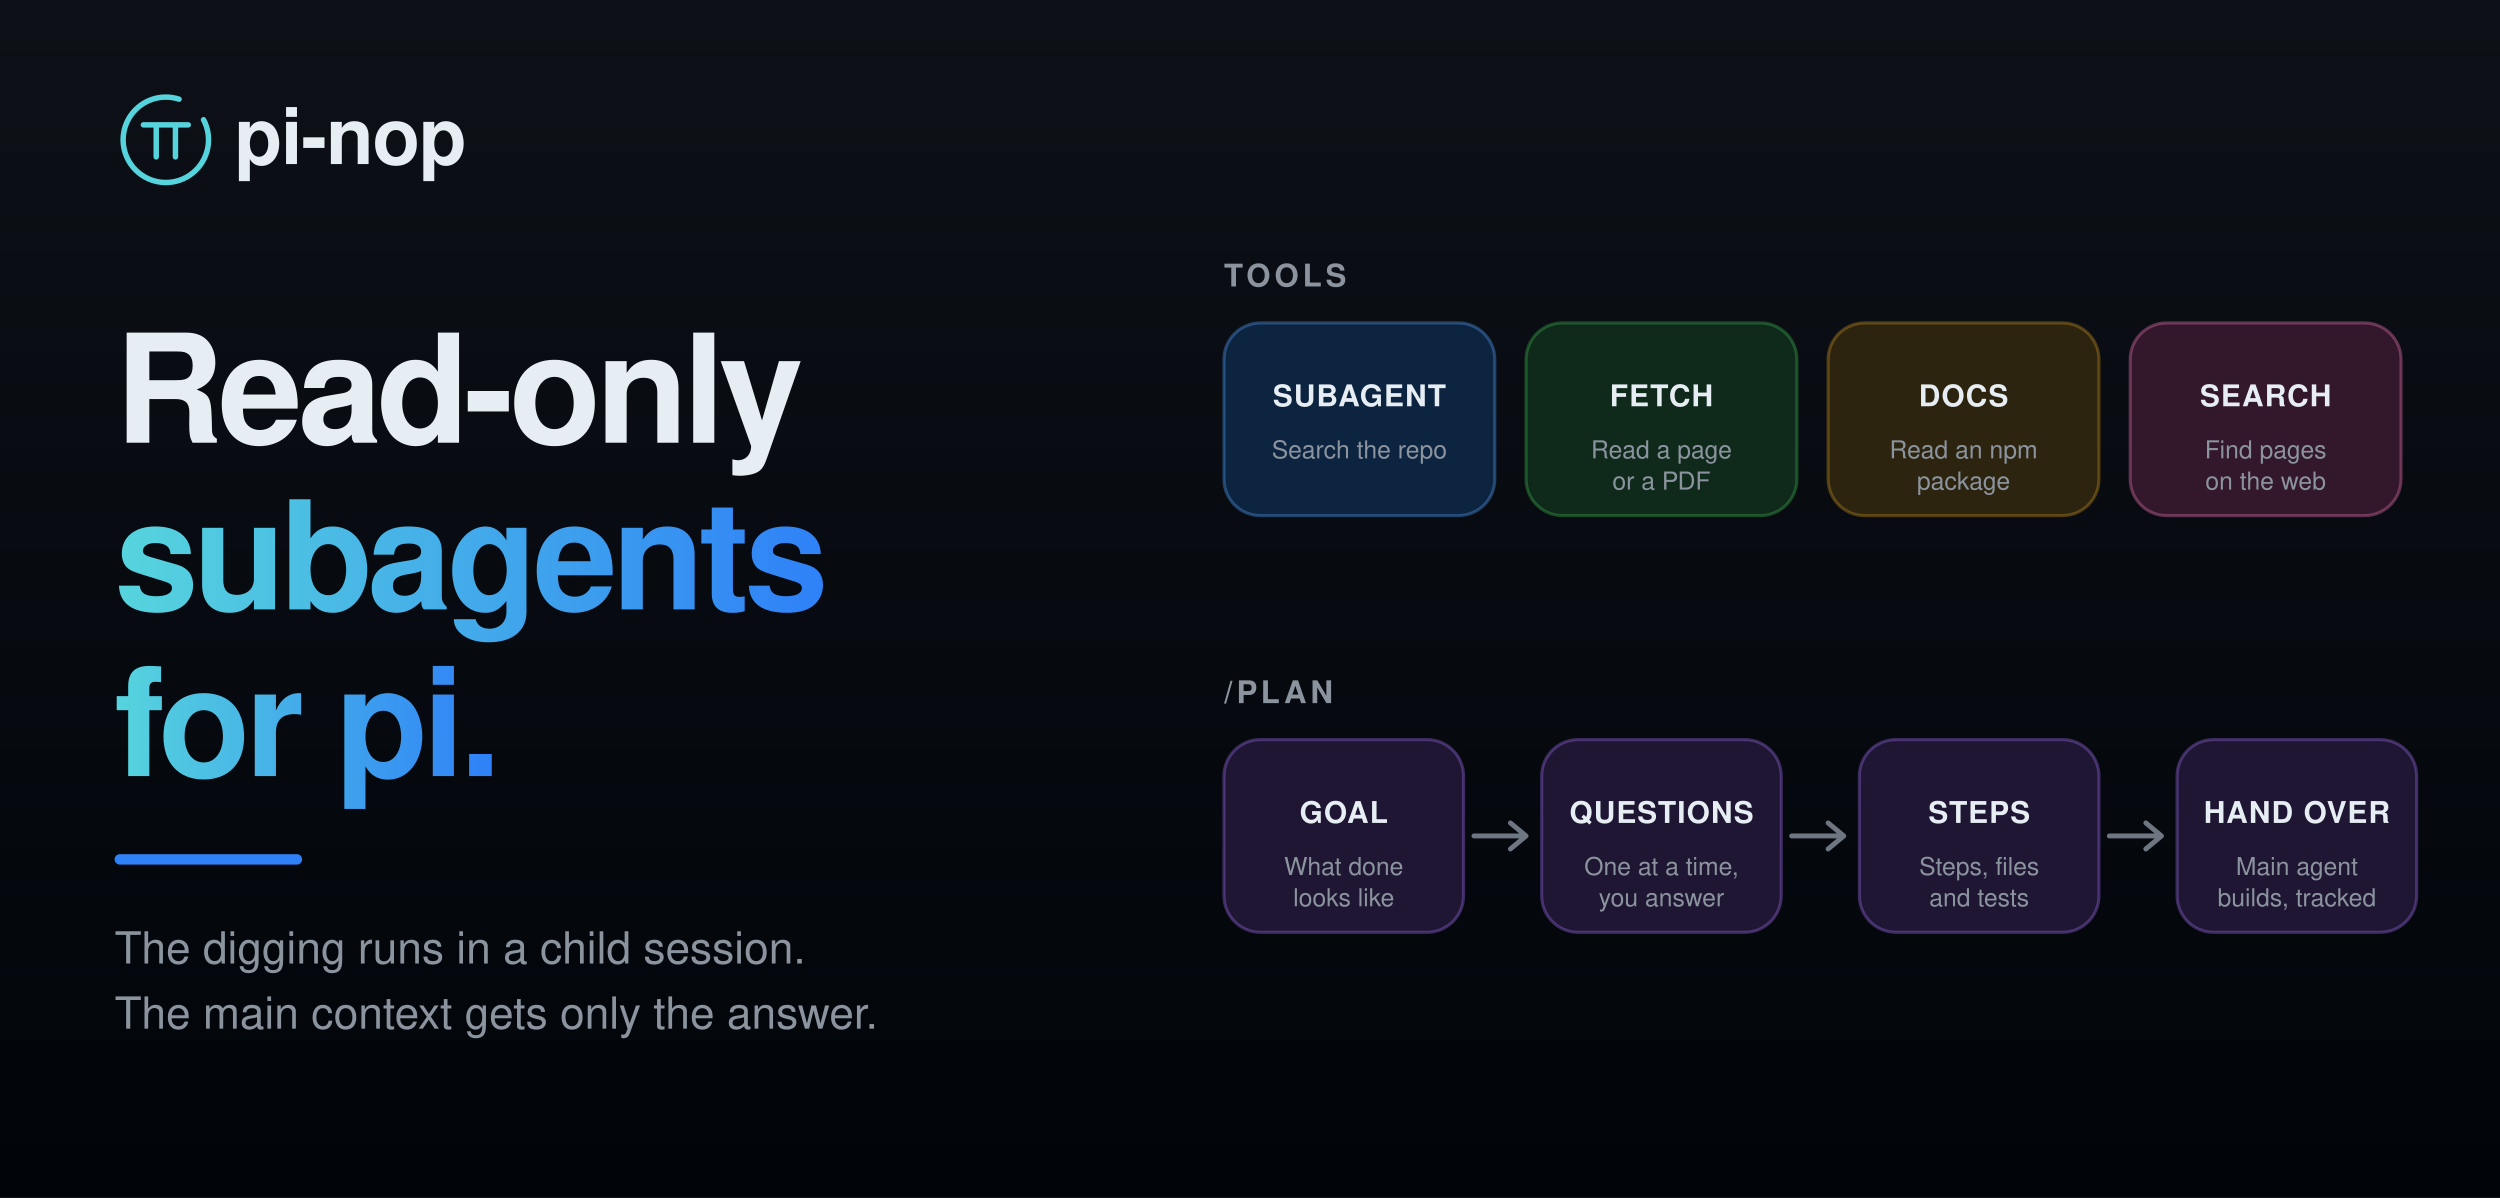
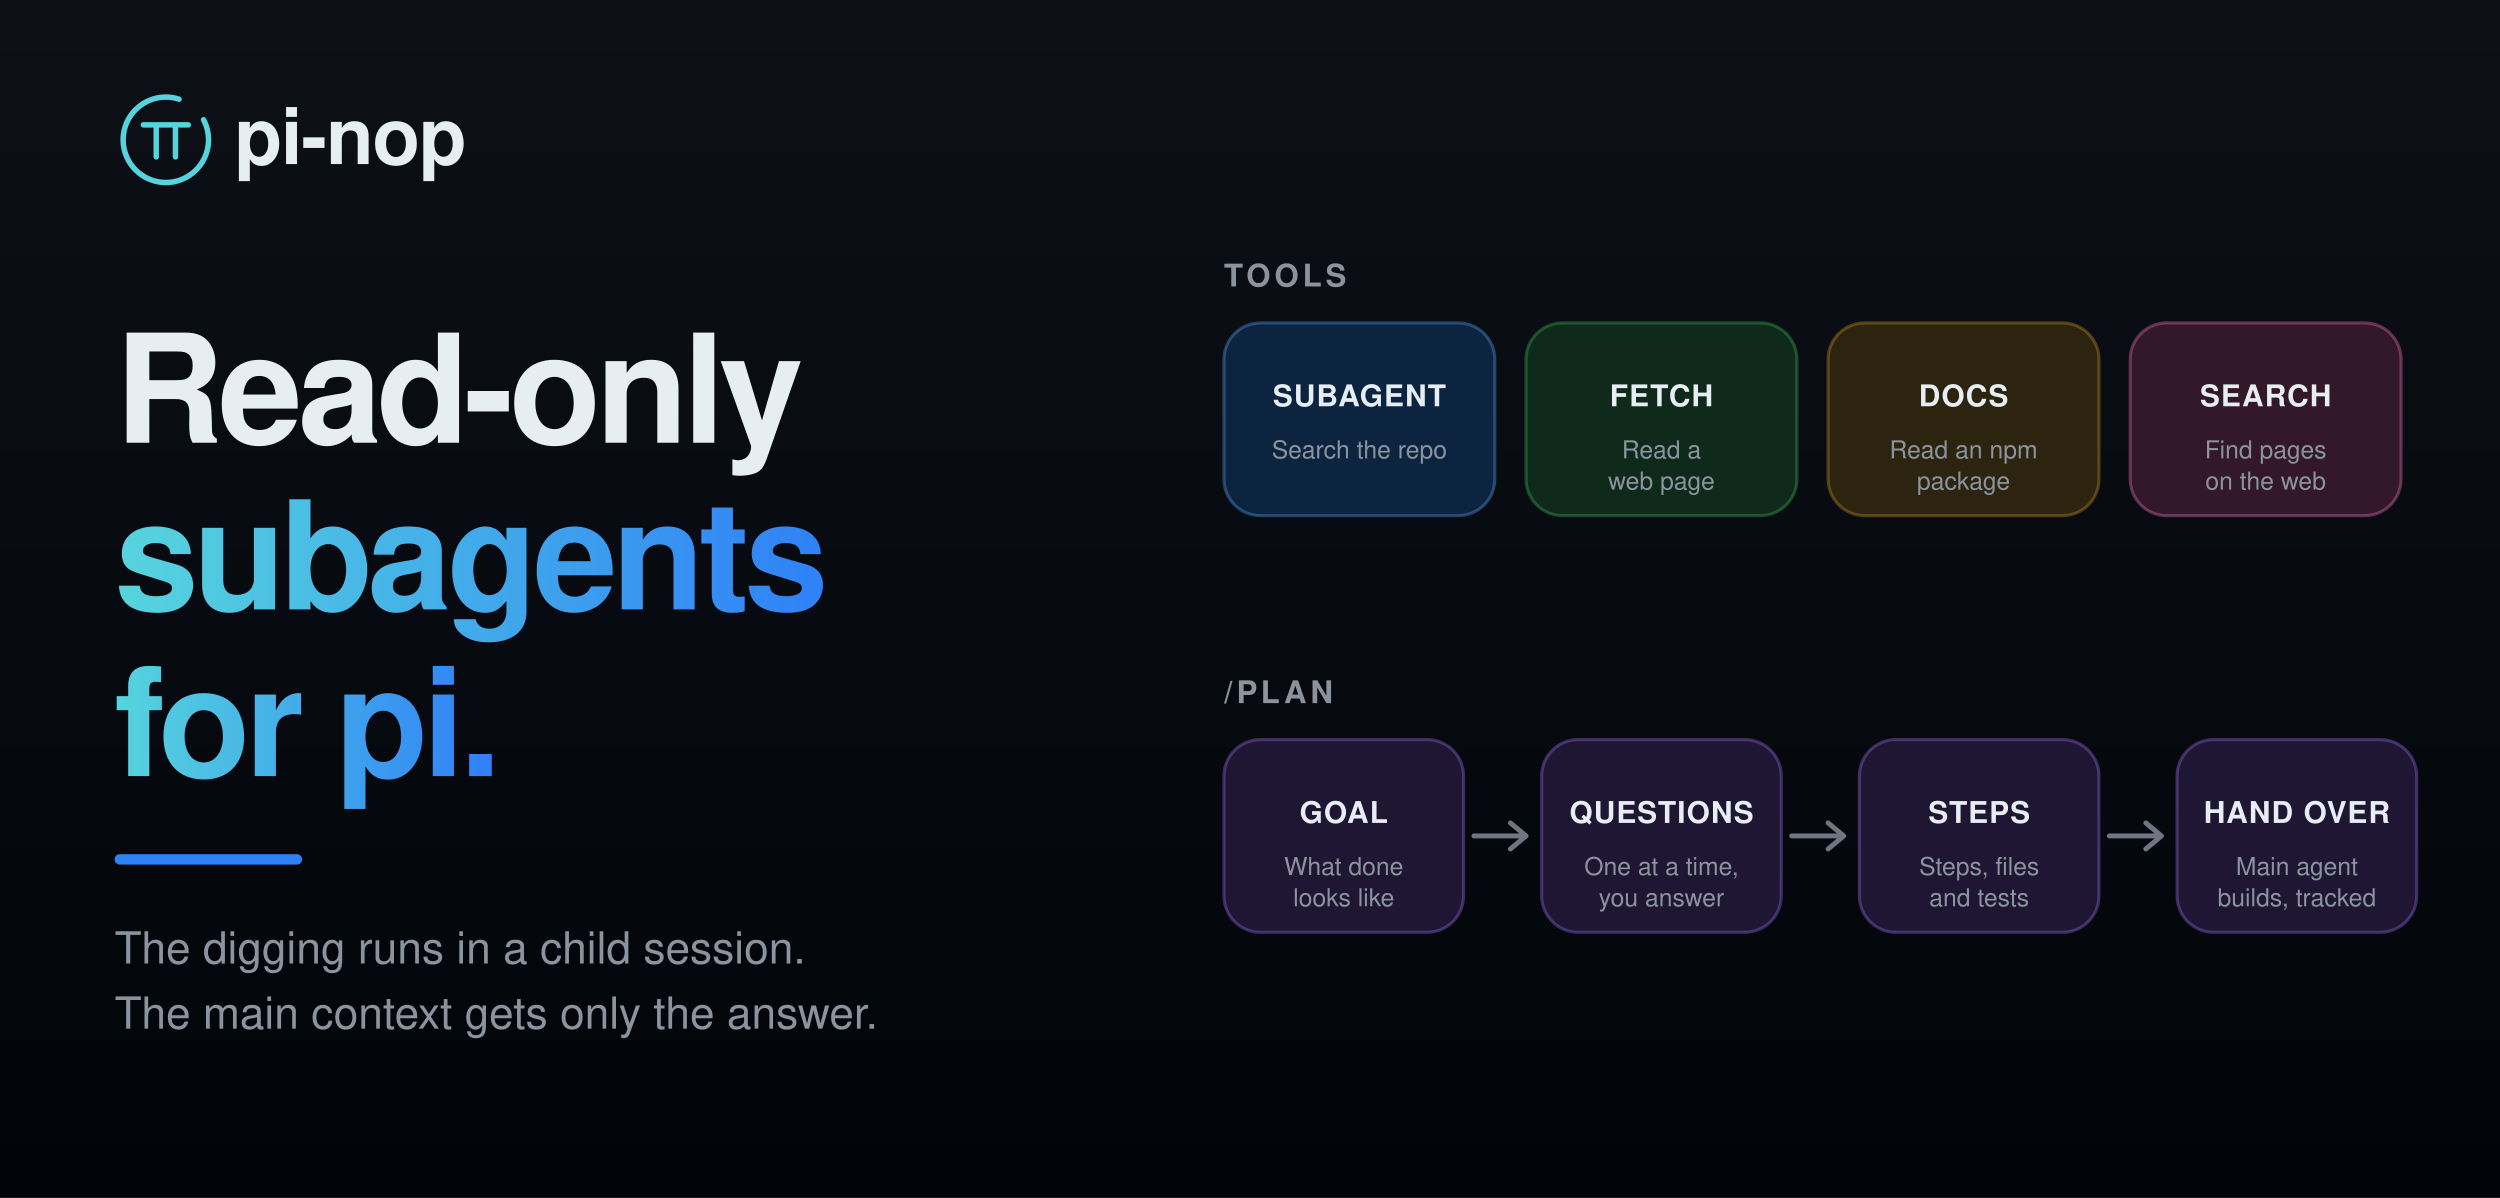
- <svg xmlns="http://www.w3.org/2000/svg" viewBox="0 0 960 460" width="960" height="460" font-family="-apple-system, BlinkMacSystemFont, 'Segoe UI', Helvetica, 'Liberation Sans', Arial, sans-serif" role="img" aria-label="pi-nop. Read-only subagents for pi. Four tools search the repo, read a page or PDF, read an npm package and search the web. The /plan panel goes from goal to questions to steps, then hands the plan to the main agent.">
+ <svg xmlns="http://www.w3.org/2000/svg" viewBox="0 0 960 460" width="960" height="460" font-family="-apple-system, BlinkMacSystemFont, 'Segoe UI', Helvetica, 'Liberation Sans', Arial, sans-serif" role="img" aria-label="pi-nop. Read-only subagents for pi. Four tools search the repo, read a web page, read an npm package and search the web. The /plan panel goes from goal to questions to steps, then hands the plan to the main agent.">
  <defs>
    <linearGradient id="bg" x1="0" y1="0" x2="0" y2="1">
      <stop offset="0" stop-color="#0d1117" />
      <stop offset="1" stop-color="#010409" />
    </linearGradient>
    <linearGradient id="hl" x1="0" y1="0" x2="1" y2="0">
      <stop offset="0" stop-color="#56d4dd" />
      <stop offset="1" stop-color="#2f81f7" />
    </linearGradient>
  </defs>
  <rect width="960" height="460" fill="url(#bg)" />
  <g transform="translate(44,34) scale(0.82)" fill="none" stroke="#56d4dd" stroke-width="2.56" stroke-linecap="round" stroke-linejoin="round">
    <path d="M30.18 4.98A20 20 0 1 0 41.66 14.61" />
    <path d="M13.5 17H34.5M19.5 17V32M28.5 17V32" />
  </g>
  <text x="90" y="63" font-size="30" font-weight="700" fill="#e6edf3" letter-spacing="-0.5">pi-nop</text>
  <text x="44" y="170" font-size="58" font-weight="700" fill="#e6edf3" letter-spacing="-2">Read-only</text>
  <text x="44" y="234" font-size="58" font-weight="700" fill="url(#hl)" letter-spacing="-2">subagents</text>
  <text x="44" y="298" font-size="58" font-weight="700" fill="url(#hl)" letter-spacing="-2">for pi.</text>
  <rect x="44" y="328" width="72" height="4" rx="2" fill="#2f81f7" />
  <text x="44" y="370" font-size="17" fill="#8b949e">The digging runs in a child session.</text>
  <text x="44" y="395" font-size="17" fill="#8b949e">The main context gets only the answer.</text>
  <text x="470" y="110" font-size="12" font-weight="700" fill="#8b949e" letter-spacing="1.5">TOOLS</text>
  <g font-size="11.5" font-weight="700" fill="#e6edf3" letter-spacing="0.4" text-anchor="middle">
    <rect x="470" y="124" width="104" height="74" rx="14" fill="#0d2440" stroke="#58a6ff" stroke-opacity="0.35" stroke-width="1.2" />
    <text x="522" y="156">SUBAGENT</text>
    <rect x="586" y="124" width="104" height="74" rx="14" fill="#0f2a1b" stroke="#3fb950" stroke-opacity="0.35" stroke-width="1.2" />
    <text x="638" y="156">FETCH</text>
    <rect x="702" y="124" width="104" height="74" rx="14" fill="#2d2410" stroke="#d29922" stroke-opacity="0.35" stroke-width="1.2" />
    <text x="754" y="156">DOCS</text>
    <rect x="818" y="124" width="104" height="74" rx="14" fill="#33172a" stroke="#f778ba" stroke-opacity="0.35" stroke-width="1.2" />
    <text x="870" y="156">SEARCH</text>
  </g>
  <g font-size="9.5" fill="#8b949e" text-anchor="middle">
    <text x="522" y="176">Search the repo</text>
-     <text x="638" y="176">Read a page</text>
-     <text x="638" y="188">or a PDF</text>
+     <text x="638" y="176">Read a</text>
+     <text x="638" y="188">web page</text>
    <text x="754" y="176">Read an npm</text>
    <text x="754" y="188">package</text>
    <text x="870" y="176">Find pages</text>
    <text x="870" y="188">on the web</text>
  </g>
  <text x="470" y="270" font-size="12" font-weight="700" fill="#8b949e" letter-spacing="1.5">/PLAN</text>
  <g font-size="11.5" font-weight="700" fill="#e6edf3" letter-spacing="0.4" text-anchor="middle">
    <rect x="470" y="284" width="92" height="74" rx="14" fill="#1e1633" stroke="#a371f7" stroke-opacity="0.35" stroke-width="1.2" />
    <text x="516" y="316">GOAL</text>
    <rect x="592" y="284" width="92" height="74" rx="14" fill="#1e1633" stroke="#a371f7" stroke-opacity="0.35" stroke-width="1.2" />
    <text x="638" y="316">QUESTIONS</text>
    <rect x="714" y="284" width="92" height="74" rx="14" fill="#1e1633" stroke="#a371f7" stroke-opacity="0.35" stroke-width="1.2" />
    <text x="760" y="316">STEPS</text>
    <rect x="836" y="284" width="92" height="74" rx="14" fill="#1e1633" stroke="#a371f7" stroke-opacity="0.35" stroke-width="1.2" />
    <text x="882" y="316">HAND OVER</text>
  </g>
  <g font-size="9.5" fill="#8b949e" text-anchor="middle">
    <text x="516" y="336">What done</text>
    <text x="516" y="348">looks like</text>
    <text x="638" y="336">One at a time,</text>
    <text x="638" y="348">you answer</text>
    <text x="760" y="336">Steps, files</text>
    <text x="760" y="348">and tests</text>
    <text x="882" y="336">Main agent</text>
    <text x="882" y="348">builds, tracked</text>
  </g>
  <g fill="none" stroke="#6e7681" stroke-width="1.9" stroke-linecap="round" stroke-linejoin="round">
    <path d="M566 321h20M580 316l6 5-6 5" />
    <path d="M688 321h20M702 316l6 5-6 5" />
    <path d="M810 321h20M824 316l6 5-6 5" />
  </g>
</svg>
